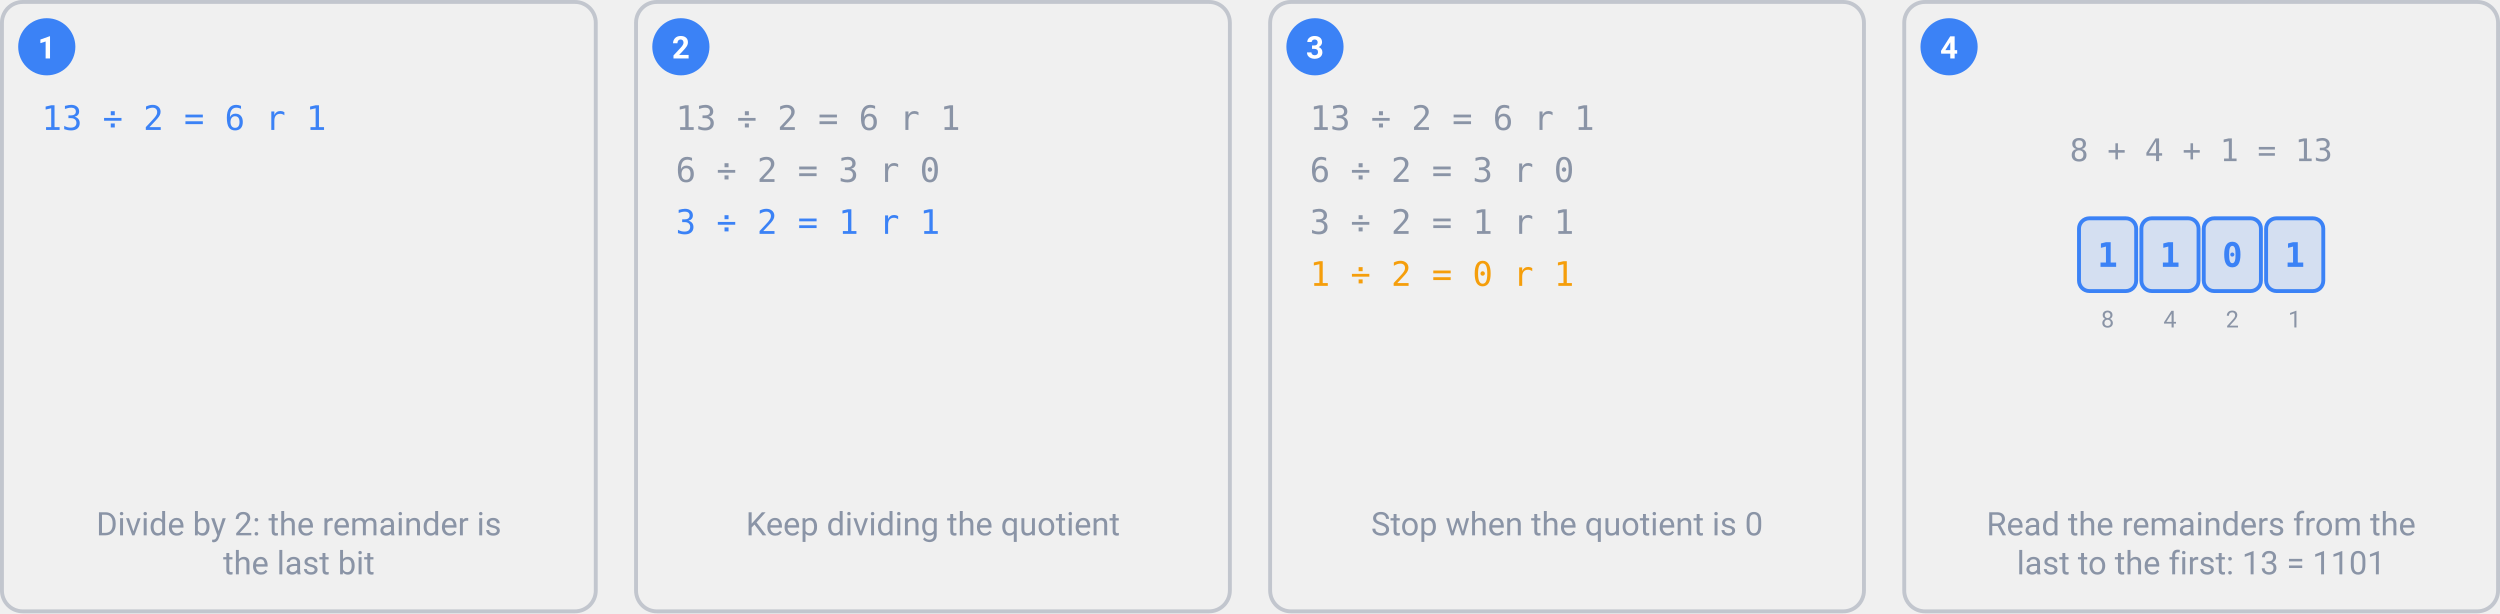
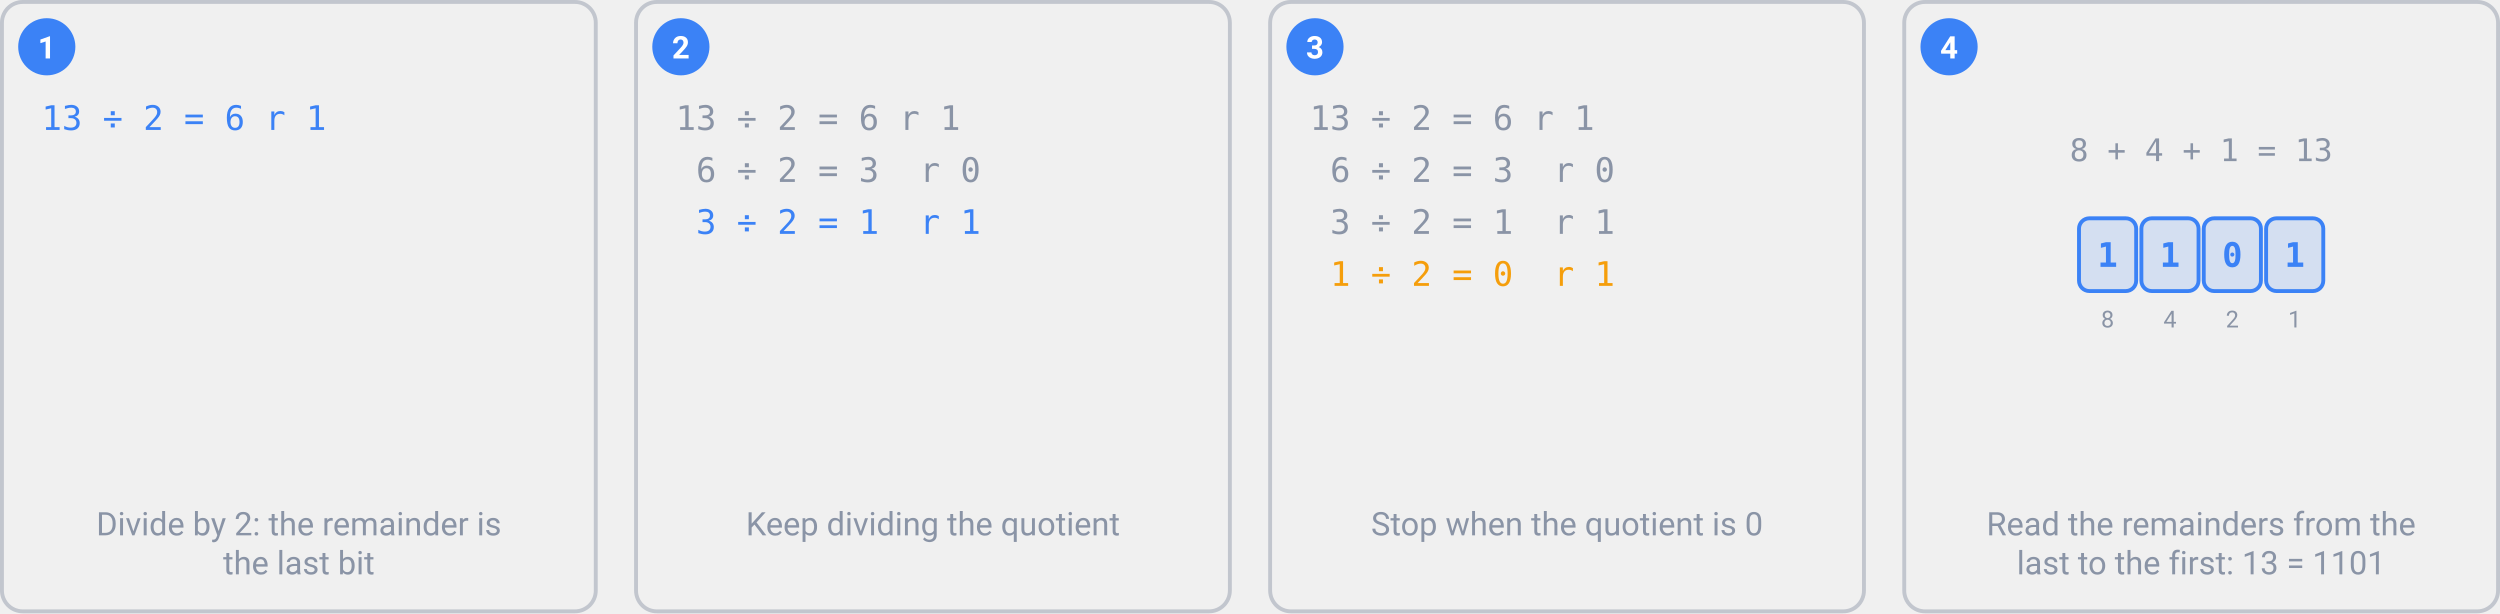
<svg xmlns="http://www.w3.org/2000/svg" viewBox="0 0 962 236" role="img" aria-label="Converting 13 to binary by dividing by 2: the remainders 1, 0, 1, 1 read backwards give 1101">
  <g transform="translate(0 0)">
    <rect x="0.75" y="0.75" width="228.5" height="234.5" rx="8" fill="none" stroke="#8a94a6" stroke-opacity="0.45" stroke-width="1.5" />
    <circle cx="18" cy="18" r="11" fill="#3b82f6" />
    <text x="18" y="22.5" fill="#ffffff" font-size="12" font-weight="700" text-anchor="middle" font-family="-apple-system, 'Segoe UI', Roboto, sans-serif">1</text>
    <text x="16" y="50" fill="#3b82f6" font-size="13" text-anchor="start" font-family="ui-monospace, Menlo, Consolas, monospace">13 ÷ 2 = 6  r 1</text>
    <text x="115.0" y="206" fill="#8a94a6" font-size="12.5" text-anchor="middle" font-family="-apple-system, 'Segoe UI', Roboto, sans-serif">Divide by 2: the remainder is</text>
    <text x="115.0" y="221" fill="#8a94a6" font-size="12.5" text-anchor="middle" font-family="-apple-system, 'Segoe UI', Roboto, sans-serif">the last bit</text>
  </g>
  <g transform="translate(244 0)">
    <rect x="0.75" y="0.75" width="228.5" height="234.5" rx="8" fill="none" stroke="#8a94a6" stroke-opacity="0.45" stroke-width="1.5" />
    <circle cx="18" cy="18" r="11" fill="#3b82f6" />
    <text x="18" y="22.5" fill="#ffffff" font-size="12" font-weight="700" text-anchor="middle" font-family="-apple-system, 'Segoe UI', Roboto, sans-serif">2</text>
    <text x="16" y="50" fill="#8a94a6" font-size="13" text-anchor="start" font-family="ui-monospace, Menlo, Consolas, monospace">13 ÷ 2 = 6  r 1</text>
-     <text x="16" y="70" fill="#8a94a6" font-size="13" text-anchor="start" font-family="ui-monospace, Menlo, Consolas, monospace"> 6 ÷ 2 = 3  r 0</text>
-     <text x="16" y="90" fill="#3b82f6" font-size="13" text-anchor="start" font-family="ui-monospace, Menlo, Consolas, monospace"> 3 ÷ 2 = 1  r 1</text>
+     <text x="16" y="70" fill="#8a94a6" font-size="13" text-anchor="start" font-family="ui-monospace, Menlo, Consolas, monospace" xml:space="preserve"> 6 ÷ 2 = 3  r 0</text>
+     <text x="16" y="90" fill="#3b82f6" font-size="13" text-anchor="start" font-family="ui-monospace, Menlo, Consolas, monospace" xml:space="preserve"> 3 ÷ 2 = 1  r 1</text>
    <text x="115.0" y="206" fill="#8a94a6" font-size="12.5" text-anchor="middle" font-family="-apple-system, 'Segoe UI', Roboto, sans-serif">Keep dividing the quotient</text>
  </g>
  <g transform="translate(488 0)">
    <rect x="0.75" y="0.75" width="228.5" height="234.5" rx="8" fill="none" stroke="#8a94a6" stroke-opacity="0.45" stroke-width="1.5" />
    <circle cx="18" cy="18" r="11" fill="#3b82f6" />
    <text x="18" y="22.5" fill="#ffffff" font-size="12" font-weight="700" text-anchor="middle" font-family="-apple-system, 'Segoe UI', Roboto, sans-serif">3</text>
    <text x="16" y="50" fill="#8a94a6" font-size="13" text-anchor="start" font-family="ui-monospace, Menlo, Consolas, monospace">13 ÷ 2 = 6  r 1</text>
-     <text x="16" y="70" fill="#8a94a6" font-size="13" text-anchor="start" font-family="ui-monospace, Menlo, Consolas, monospace"> 6 ÷ 2 = 3  r 0</text>
-     <text x="16" y="90" fill="#8a94a6" font-size="13" text-anchor="start" font-family="ui-monospace, Menlo, Consolas, monospace"> 3 ÷ 2 = 1  r 1</text>
-     <text x="16" y="110" fill="#f59e0b" font-size="13" text-anchor="start" font-family="ui-monospace, Menlo, Consolas, monospace"> 1 ÷ 2 = 0  r 1</text>
+     <text x="16" y="70" fill="#8a94a6" font-size="13" text-anchor="start" font-family="ui-monospace, Menlo, Consolas, monospace" xml:space="preserve"> 6 ÷ 2 = 3  r 0</text>
+     <text x="16" y="90" fill="#8a94a6" font-size="13" text-anchor="start" font-family="ui-monospace, Menlo, Consolas, monospace" xml:space="preserve"> 3 ÷ 2 = 1  r 1</text>
+     <text x="16" y="110" fill="#f59e0b" font-size="13" text-anchor="start" font-family="ui-monospace, Menlo, Consolas, monospace" xml:space="preserve"> 1 ÷ 2 = 0  r 1</text>
    <text x="115.0" y="206" fill="#8a94a6" font-size="12.5" text-anchor="middle" font-family="-apple-system, 'Segoe UI', Roboto, sans-serif">Stop when the quotient is 0</text>
  </g>
  <g transform="translate(732 0)">
    <rect x="0.75" y="0.75" width="228.5" height="234.5" rx="8" fill="none" stroke="#8a94a6" stroke-opacity="0.45" stroke-width="1.5" />
    <circle cx="18" cy="18" r="11" fill="#3b82f6" />
    <text x="18" y="22.5" fill="#ffffff" font-size="12" font-weight="700" text-anchor="middle" font-family="-apple-system, 'Segoe UI', Roboto, sans-serif">4</text>
    <rect x="68.0" y="84" width="22" height="28" rx="4" fill="#3b82f6" fill-opacity="0.15" stroke="#3b82f6" stroke-width="1.5" />
    <text x="79.0" y="102.68" fill="#3b82f6" font-size="13" text-anchor="middle" font-family="ui-monospace, Menlo, Consolas, monospace" font-weight="700">1</text>
    <text x="79.0" y="126" fill="#8a94a6" font-size="9" text-anchor="middle" font-family="-apple-system, 'Segoe UI', Roboto, sans-serif">8</text>
    <rect x="92.0" y="84" width="22" height="28" rx="4" fill="#3b82f6" fill-opacity="0.15" stroke="#3b82f6" stroke-width="1.5" />
    <text x="103.0" y="102.68" fill="#3b82f6" font-size="13" text-anchor="middle" font-family="ui-monospace, Menlo, Consolas, monospace" font-weight="700">1</text>
    <text x="103.0" y="126" fill="#8a94a6" font-size="9" text-anchor="middle" font-family="-apple-system, 'Segoe UI', Roboto, sans-serif">4</text>
    <rect x="116.0" y="84" width="22" height="28" rx="4" fill="#3b82f6" fill-opacity="0.15" stroke="#3b82f6" stroke-width="1.5" />
    <text x="127.0" y="102.68" fill="#3b82f6" font-size="13" text-anchor="middle" font-family="ui-monospace, Menlo, Consolas, monospace" font-weight="700">0</text>
    <text x="127.0" y="126" fill="#8a94a6" font-size="9" text-anchor="middle" font-family="-apple-system, 'Segoe UI', Roboto, sans-serif">2</text>
    <rect x="140.0" y="84" width="22" height="28" rx="4" fill="#3b82f6" fill-opacity="0.15" stroke="#3b82f6" stroke-width="1.5" />
    <text x="151.0" y="102.68" fill="#3b82f6" font-size="13" text-anchor="middle" font-family="ui-monospace, Menlo, Consolas, monospace" font-weight="700">1</text>
    <text x="151.0" y="126" fill="#8a94a6" font-size="9" text-anchor="middle" font-family="-apple-system, 'Segoe UI', Roboto, sans-serif">1</text>
    <text x="115.0" y="62" fill="#8a94a6" font-size="12" text-anchor="middle" font-family="ui-monospace, Menlo, Consolas, monospace">8 + 4 + 1 = 13</text>
    <text x="115.0" y="206" fill="#8a94a6" font-size="12.5" text-anchor="middle" font-family="-apple-system, 'Segoe UI', Roboto, sans-serif">Read the remainders from the</text>
    <text x="115.0" y="221" fill="#8a94a6" font-size="12.5" text-anchor="middle" font-family="-apple-system, 'Segoe UI', Roboto, sans-serif">last to the first: 13 = 1101</text>
  </g>
</svg>
